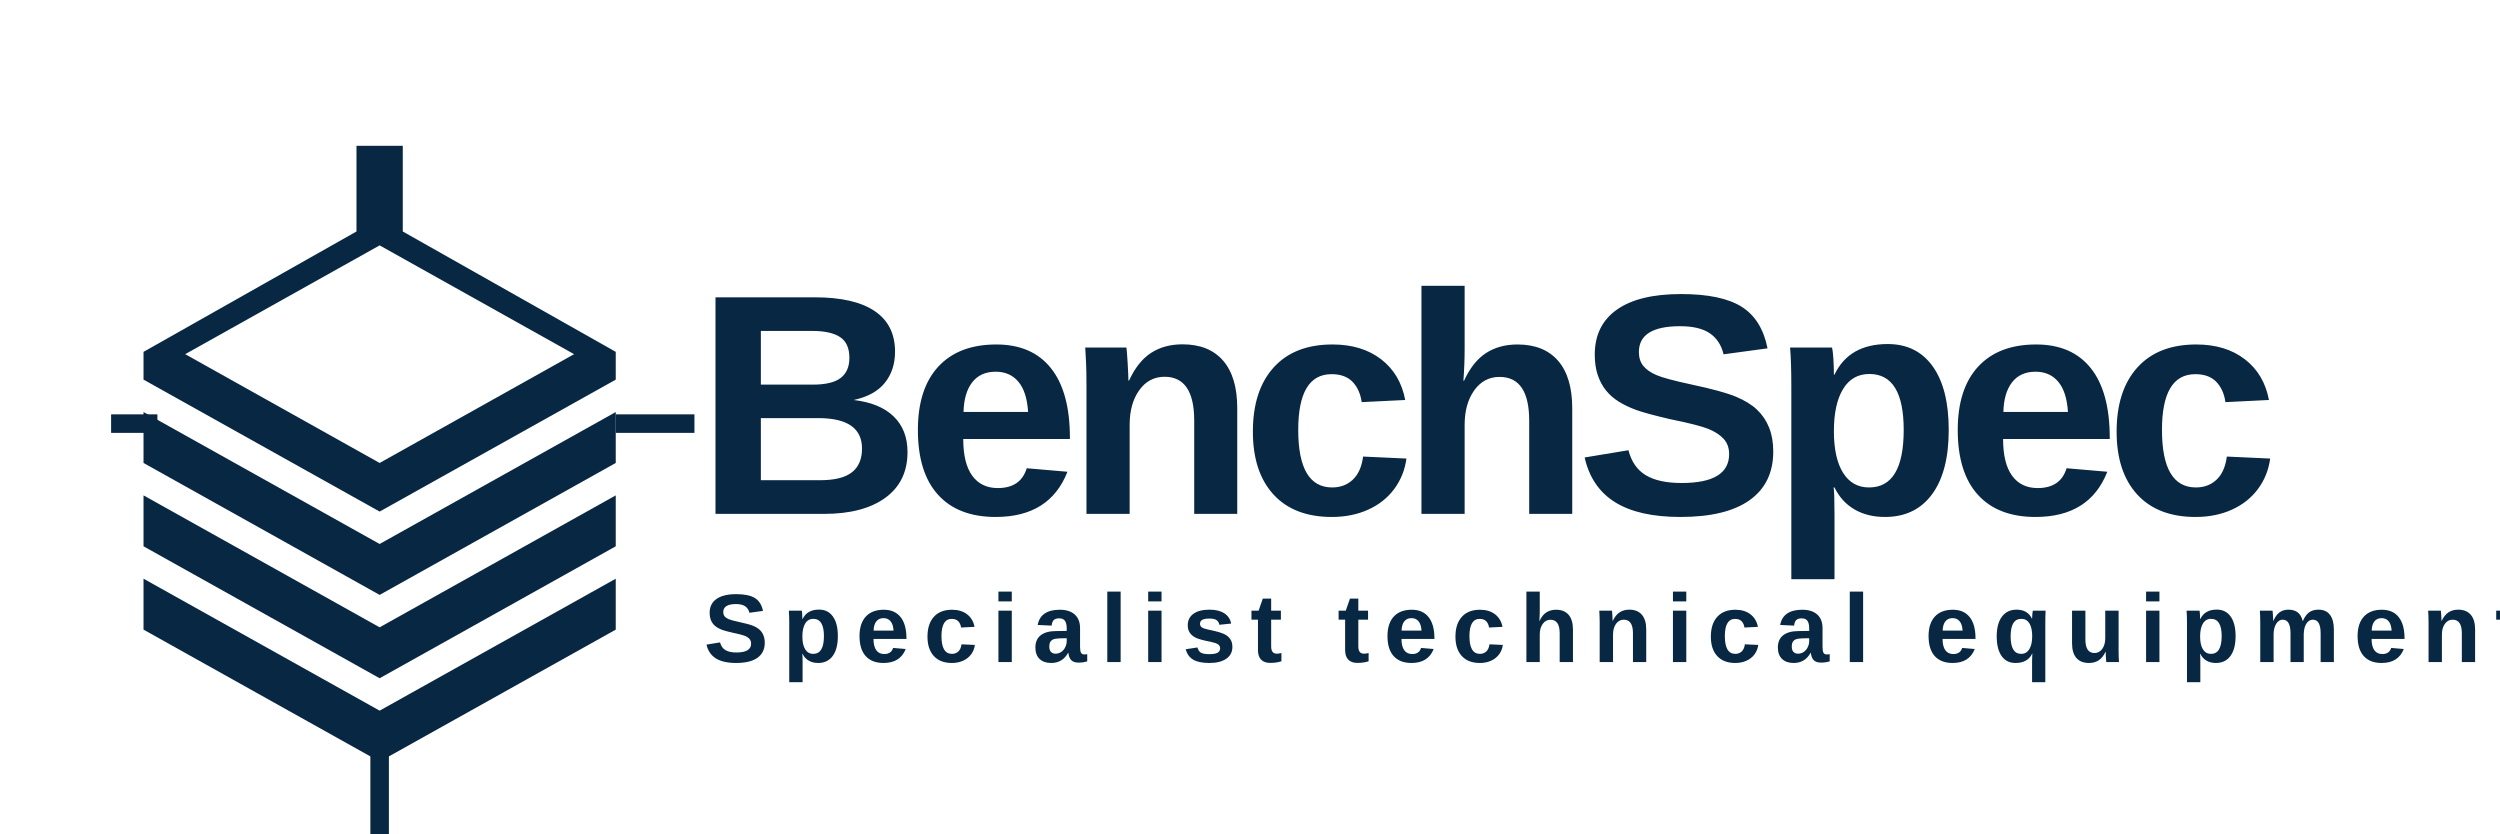
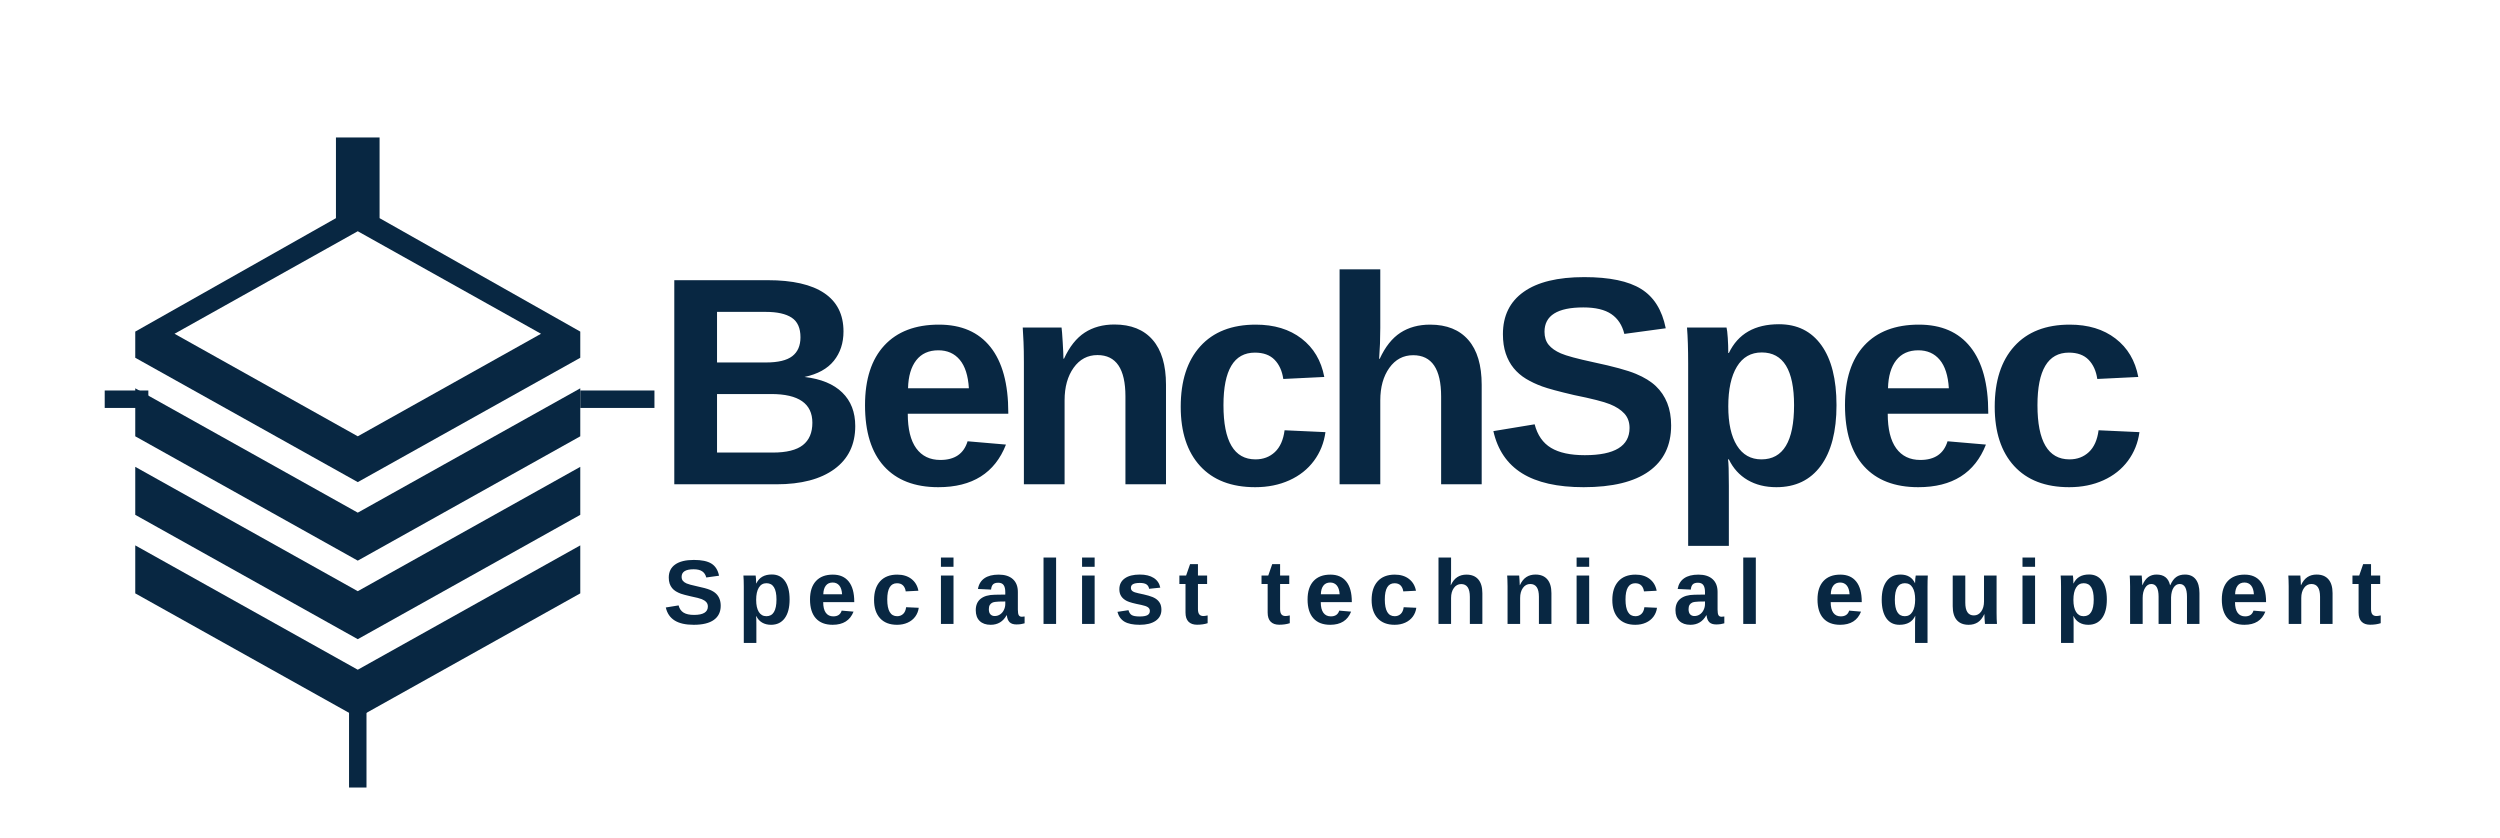
- <svg xmlns="http://www.w3.org/2000/svg" viewBox="0 0 1080 360" role="img" aria-labelledby="title desc">
+ <svg xmlns="http://www.w3.org/2000/svg" viewBox="0 0 1146 384" role="img" aria-labelledby="title desc">
  <g fill="#082742">
    <g transform="translate(48 63)">
      <path d="M116 0v43l-84 47 84 47 84-47-84-47V0h10v37l92 52v12l-102 57L14 101V89l92-52V0z" />
      <path d="M14 115l102 57 102-57v22l-102 57-102-57z" />
      <path d="M14 151l102 57 102-57v22l-102 57-102-57z" />
      <path d="M14 187l102 57 102-57v22l-102 57-102-57z" />
      <path d="M0 116h20v8H0zm218 0h34v8h-34zM112 246h8v52h-8z" />
    </g>
    <text x="300" y="222" font-family="Arial, Helvetica, sans-serif" font-size="136" font-weight="700" letter-spacing="-7">BenchSpec</text>
    <text x="304" y="286" font-family="Arial, Helvetica, sans-serif" font-size="42" font-weight="600" letter-spacing="6">Specialist technical equipment</text>
  </g>
</svg>
